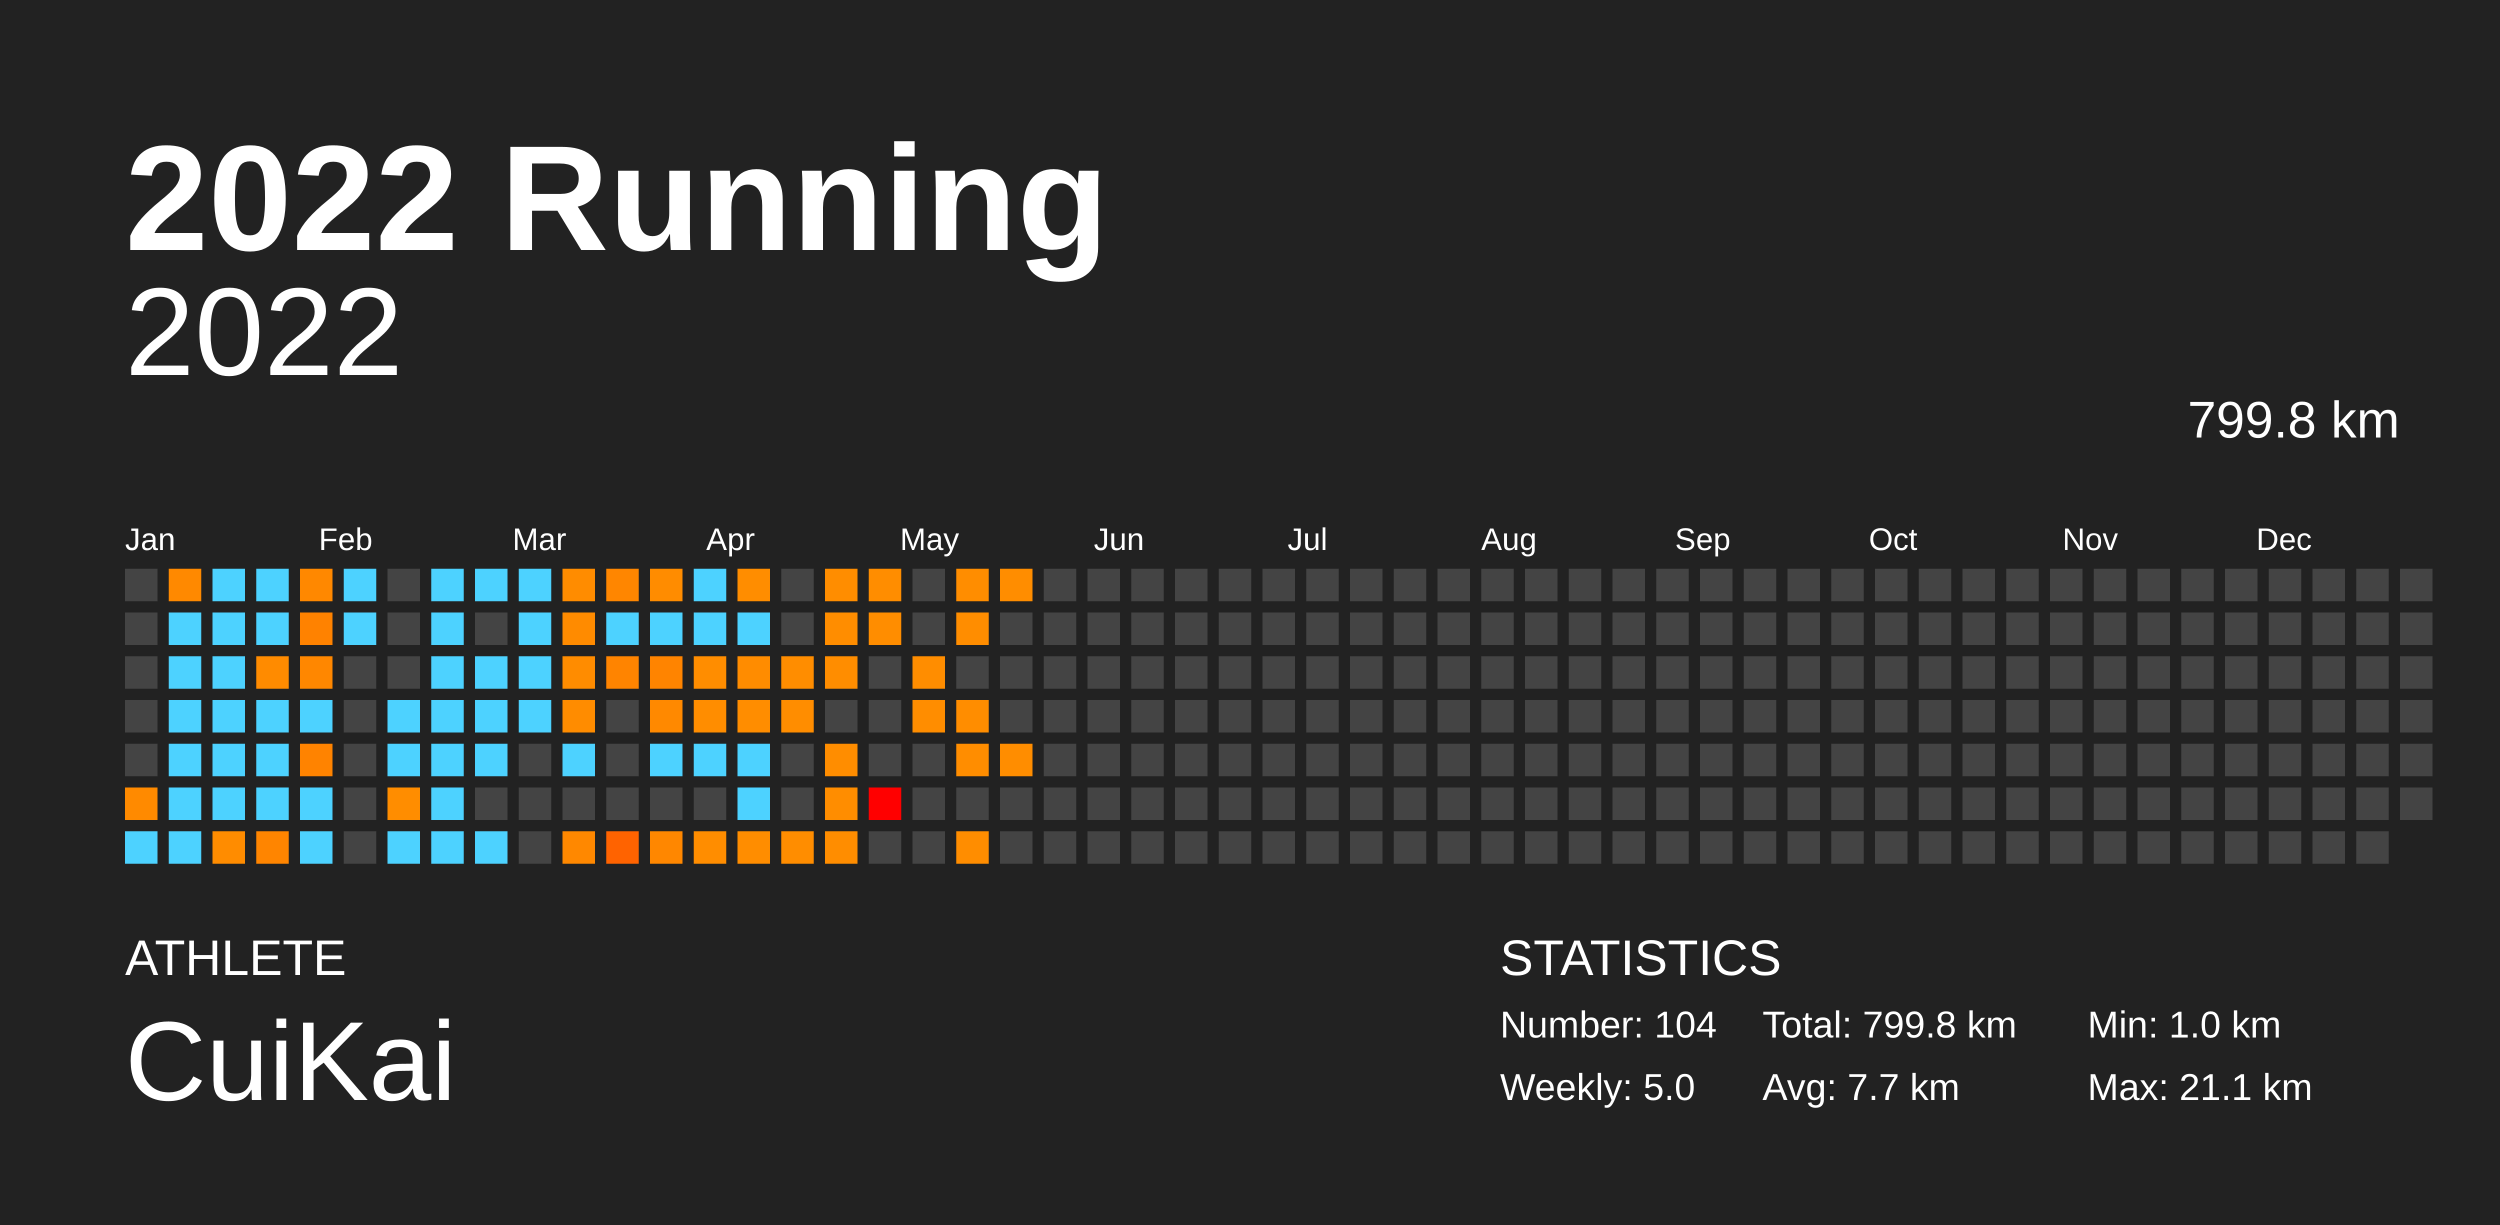
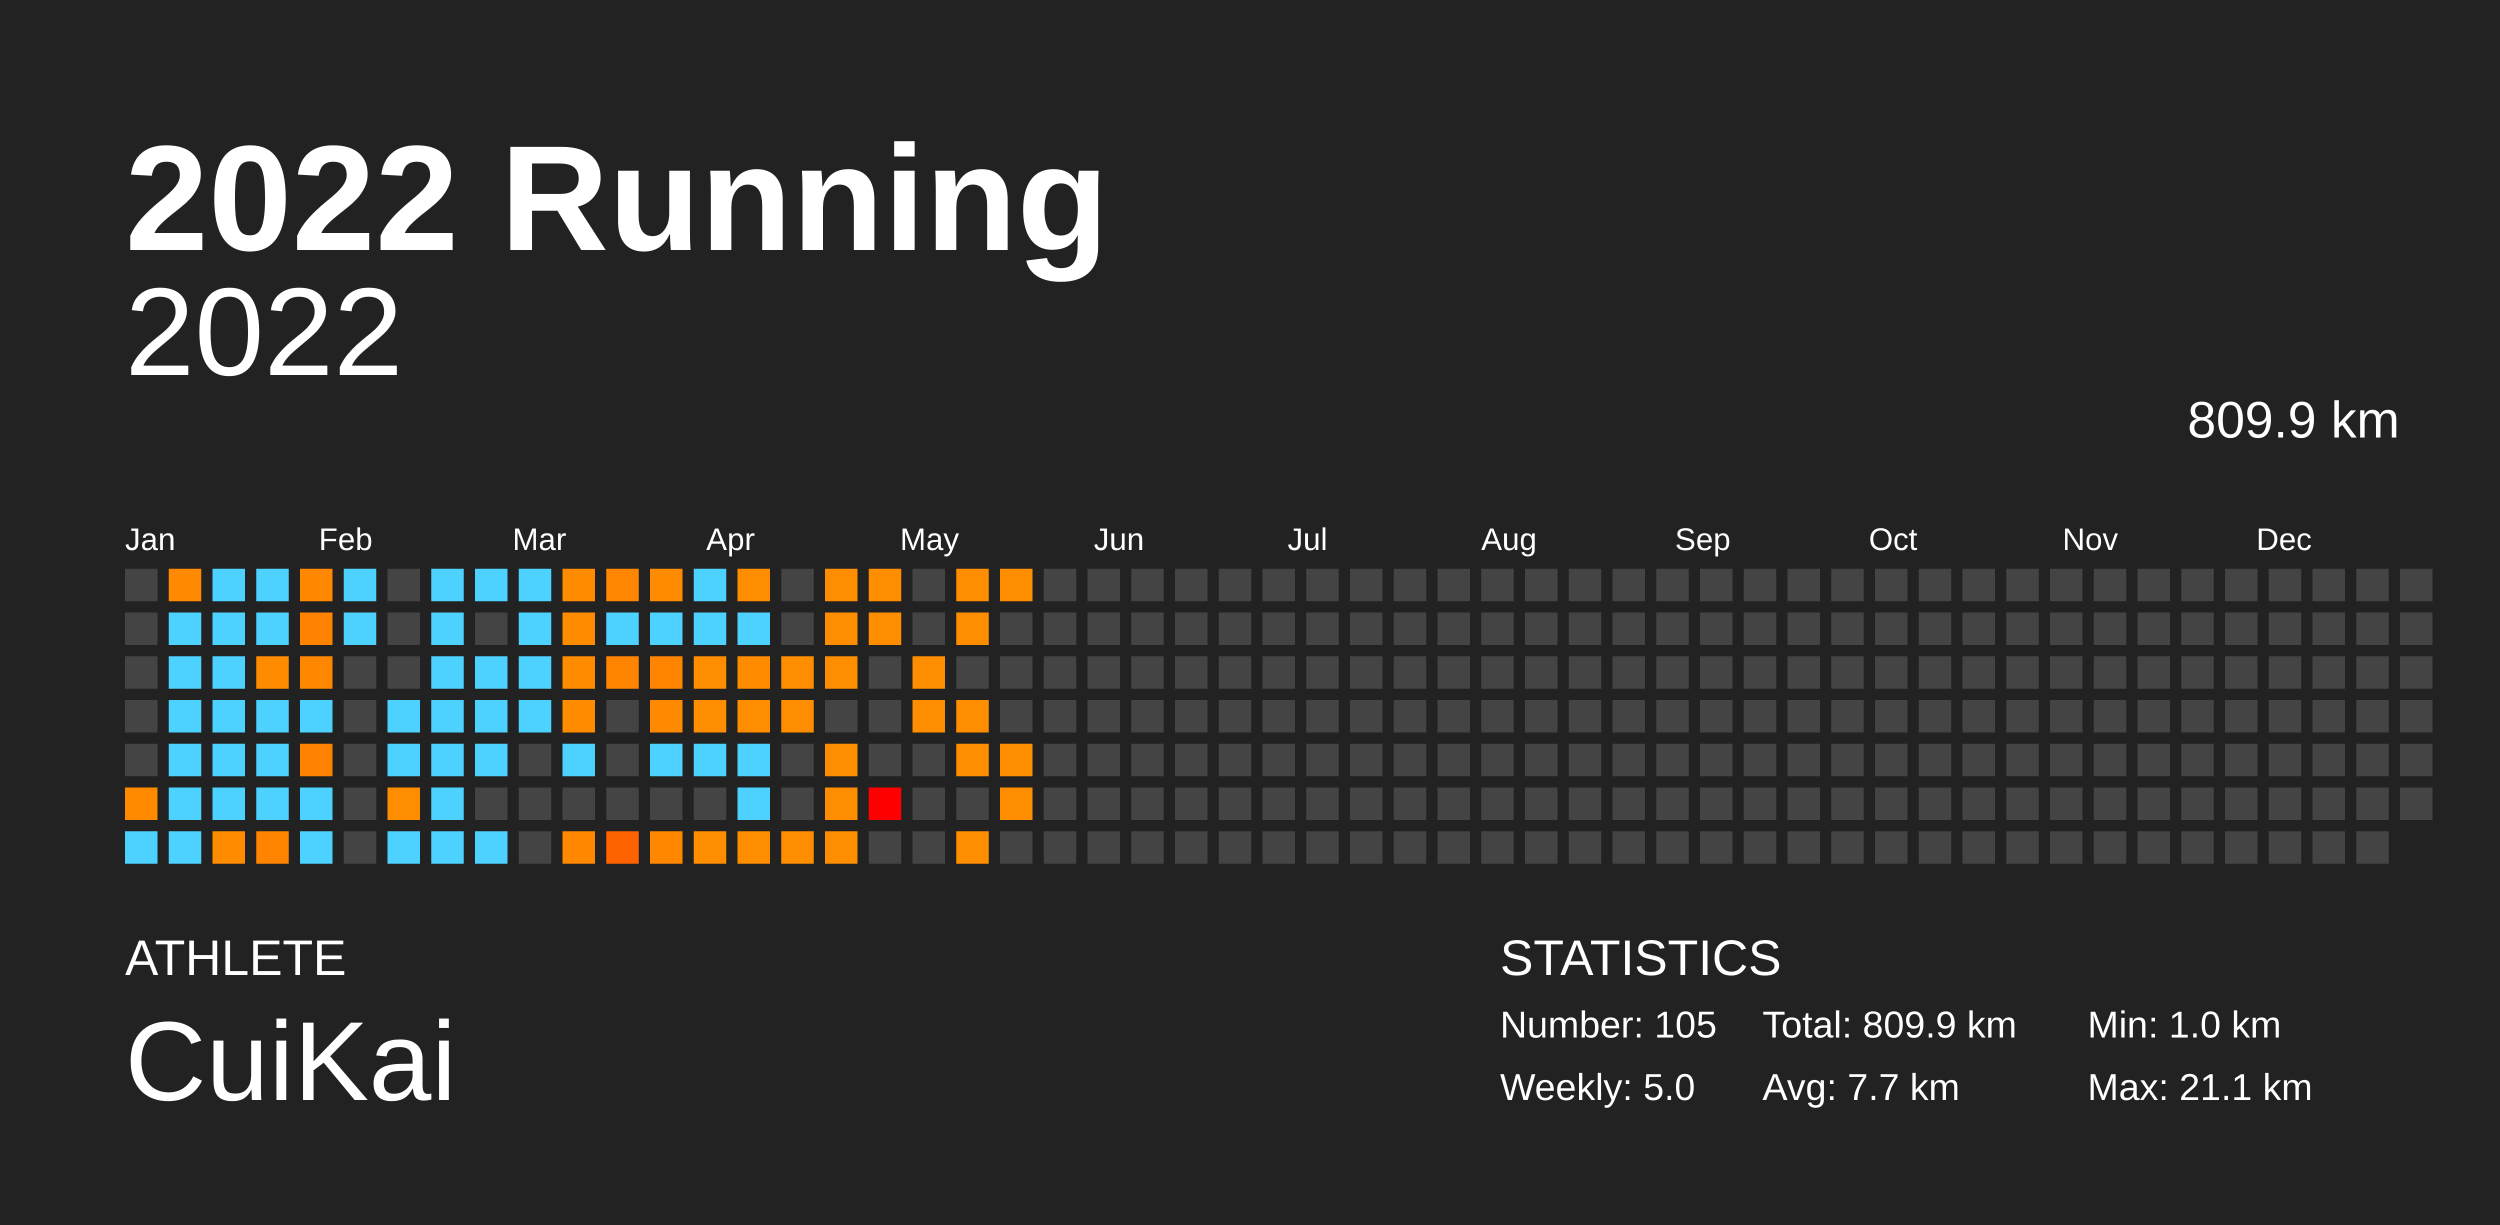
<svg xmlns="http://www.w3.org/2000/svg" baseProfile="full" height="98mm" version="1.1" viewBox="0,0,200,98" width="200mm">
  <defs />
  <rect fill="#222222" height="98" width="200" x="0" y="0" />
  <text fill="#FFFFFF" style="font-size:12px; font-family:Arial; font-weight:bold;" x="10" y="20">2022 Running</text>
  <text fill="#FFFFFF" style="font-size:4px; font-family:Arial" x="10" y="78">ATHLETE</text>
  <text fill="#FFFFFF" style="font-size:9px; font-family:Arial" x="10" y="88">CuiKai</text>
  <text fill="#FFFFFF" style="font-size:4px; font-family:Arial" x="120" y="78">STATISTICS</text>
-   <text fill="#FFFFFF" style="font-size:3px; font-family:Arial" x="120" y="83">Number: 104</text>
+   <text fill="#FFFFFF" style="font-size:3px; font-family:Arial" x="120" y="83">Number: 105</text>
  <text fill="#FFFFFF" style="font-size:3px; font-family:Arial" x="120" y="88">Weekly: 5.0</text>
-   <text fill="#FFFFFF" style="font-size:3px; font-family:Arial" x="141" y="83">Total: 799.8 km</text>
+   <text fill="#FFFFFF" style="font-size:3px; font-family:Arial" x="141" y="83">Total: 809.9 km</text>
  <text fill="#FFFFFF" style="font-size:3px; font-family:Arial" x="141" y="88">Avg: 7.7 km</text>
  <text fill="#FFFFFF" style="font-size:3px; font-family:Arial" x="167" y="83">Min: 1.0 km</text>
  <text fill="#FFFFFF" style="font-size:3px; font-family:Arial" x="167" y="88">Max: 21.1 km</text>
  <text alignment-baseline="hanging" fill="#FFFFFF" style="font-size:10.0px; font-family:Arial;" x="10" y="30">2022</text>
-   <text alignment-baseline="hanging" fill="#FFFFFF" style="font-size:4.125px; font-family:Arial;" x="175" y="35">799.8 km</text>
+   <text alignment-baseline="hanging" fill="#FFFFFF" style="font-size:4.125px; font-family:Arial;" x="175" y="35">809.9 km</text>
  <text fill="#FFFFFF" style="font-size:2.5px; font-family:Arial" x="10.0" y="44">Jan</text>
  <text fill="#FFFFFF" style="font-size:2.5px; font-family:Arial" x="25.5" y="44">Feb</text>
  <text fill="#FFFFFF" style="font-size:2.5px; font-family:Arial" x="41.0" y="44">Mar</text>
  <text fill="#FFFFFF" style="font-size:2.5px; font-family:Arial" x="56.5" y="44">Apr</text>
  <text fill="#FFFFFF" style="font-size:2.5px; font-family:Arial" x="72.0" y="44">May</text>
  <text fill="#FFFFFF" style="font-size:2.5px; font-family:Arial" x="87.5" y="44">Jun</text>
  <text fill="#FFFFFF" style="font-size:2.5px; font-family:Arial" x="103.0" y="44">Jul</text>
  <text fill="#FFFFFF" style="font-size:2.5px; font-family:Arial" x="118.5" y="44">Aug</text>
  <text fill="#FFFFFF" style="font-size:2.5px; font-family:Arial" x="134.0" y="44">Sep</text>
  <text fill="#FFFFFF" style="font-size:2.5px; font-family:Arial" x="149.5" y="44">Oct</text>
  <text fill="#FFFFFF" style="font-size:2.5px; font-family:Arial" x="165.0" y="44">Nov</text>
  <text fill="#FFFFFF" style="font-size:2.5px; font-family:Arial" x="180.5" y="44">Dec</text>
  <rect fill="#444444" height="2.6" width="2.6" x="10.0" y="45.5" />
  <rect fill="#444444" height="2.6" width="2.6" x="10.0" y="49.0" />
  <rect fill="#444444" height="2.6" width="2.6" x="10.0" y="52.5" />
  <rect fill="#444444" height="2.6" width="2.6" x="10.0" y="56.0" />
  <rect fill="#444444" height="2.6" width="2.6" x="10.0" y="59.5" />
  <rect fill="#ff8a00" height="2.6" width="2.6" x="10.0" y="63.0" />
  <rect fill="#4dd2ff" height="2.6" width="2.6" x="10.0" y="66.5" />
  <rect fill="#ff8900" height="2.6" width="2.6" x="13.5" y="45.5" />
  <rect fill="#4dd2ff" height="2.6" width="2.6" x="13.5" y="49.0" />
  <rect fill="#4dd2ff" height="2.6" width="2.6" x="13.5" y="52.5" />
  <rect fill="#4dd2ff" height="2.6" width="2.6" x="13.5" y="56.0" />
  <rect fill="#4dd2ff" height="2.6" width="2.6" x="13.5" y="59.5" />
  <rect fill="#4dd2ff" height="2.6" width="2.6" x="13.5" y="63.0" />
  <rect fill="#4dd2ff" height="2.6" width="2.6" x="13.5" y="66.5" />
  <rect fill="#4dd2ff" height="2.6" width="2.6" x="17.0" y="45.5" />
  <rect fill="#4dd2ff" height="2.6" width="2.6" x="17.0" y="49.0" />
  <rect fill="#4dd2ff" height="2.6" width="2.6" x="17.0" y="52.5" />
  <rect fill="#4dd2ff" height="2.6" width="2.6" x="17.0" y="56.0" />
  <rect fill="#4dd2ff" height="2.6" width="2.6" x="17.0" y="59.5" />
  <rect fill="#4dd2ff" height="2.6" width="2.6" x="17.0" y="63.0" />
  <rect fill="#ff8c00" height="2.6" width="2.6" x="17.0" y="66.5" />
  <rect fill="#4dd2ff" height="2.6" width="2.6" x="20.5" y="45.5" />
  <rect fill="#4dd2ff" height="2.6" width="2.6" x="20.5" y="49.0" />
  <rect fill="#ff8b00" height="2.6" width="2.6" x="20.5" y="52.5" />
  <rect fill="#4dd2ff" height="2.6" width="2.6" x="20.5" y="56.0" />
  <rect fill="#4dd2ff" height="2.6" width="2.6" x="20.5" y="59.5" />
  <rect fill="#4dd2ff" height="2.6" width="2.6" x="20.5" y="63.0" />
  <rect fill="#ff8500" height="2.6" width="2.6" x="20.5" y="66.5" />
  <rect fill="#ff8800" height="2.6" width="2.6" x="24.0" y="45.5" />
  <rect fill="#ff8200" height="2.6" width="2.6" x="24.0" y="49.0" />
  <rect fill="#ff8700" height="2.6" width="2.6" x="24.0" y="52.5" />
  <rect fill="#4dd2ff" height="2.6" width="2.6" x="24.0" y="56.0" />
  <rect fill="#ff8300" height="2.6" width="2.6" x="24.0" y="59.5" />
  <rect fill="#4dd2ff" height="2.6" width="2.6" x="24.0" y="63.0" />
  <rect fill="#4dd2ff" height="2.6" width="2.6" x="24.0" y="66.5" />
  <rect fill="#4dd2ff" height="2.6" width="2.6" x="27.5" y="45.5" />
  <rect fill="#4dd2ff" height="2.6" width="2.6" x="27.5" y="49.0" />
  <rect fill="#444444" height="2.6" width="2.6" x="27.5" y="52.5" />
  <rect fill="#444444" height="2.6" width="2.6" x="27.5" y="56.0" />
  <rect fill="#444444" height="2.6" width="2.6" x="27.5" y="59.5" />
  <rect fill="#444444" height="2.6" width="2.6" x="27.5" y="63.0" />
  <rect fill="#444444" height="2.6" width="2.6" x="27.5" y="66.5" />
  <rect fill="#444444" height="2.6" width="2.6" x="31.0" y="45.5" />
  <rect fill="#444444" height="2.6" width="2.6" x="31.0" y="49.0" />
  <rect fill="#444444" height="2.6" width="2.6" x="31.0" y="52.5" />
  <rect fill="#4dd2ff" height="2.6" width="2.6" x="31.0" y="56.0" />
  <rect fill="#4dd2ff" height="2.6" width="2.6" x="31.0" y="59.5" />
  <rect fill="#ff8d00" height="2.6" width="2.6" x="31.0" y="63.0" />
  <rect fill="#4dd2ff" height="2.6" width="2.6" x="31.0" y="66.5" />
  <rect fill="#4dd2ff" height="2.6" width="2.6" x="34.5" y="45.5" />
  <rect fill="#4dd2ff" height="2.6" width="2.6" x="34.5" y="49.0" />
  <rect fill="#4dd2ff" height="2.6" width="2.6" x="34.5" y="52.5" />
  <rect fill="#4dd2ff" height="2.6" width="2.6" x="34.5" y="56.0" />
  <rect fill="#4dd2ff" height="2.6" width="2.6" x="34.5" y="59.5" />
  <rect fill="#4dd2ff" height="2.6" width="2.6" x="34.5" y="63.0" />
  <rect fill="#4dd2ff" height="2.6" width="2.6" x="34.5" y="66.5" />
  <rect fill="#4dd2ff" height="2.6" width="2.6" x="38.0" y="45.5" />
  <rect fill="#444444" height="2.6" width="2.6" x="38.0" y="49.0" />
  <rect fill="#4dd2ff" height="2.6" width="2.6" x="38.0" y="52.5" />
  <rect fill="#4dd2ff" height="2.6" width="2.6" x="38.0" y="56.0" />
  <rect fill="#4dd2ff" height="2.6" width="2.6" x="38.0" y="59.5" />
  <rect fill="#444444" height="2.6" width="2.6" x="38.0" y="63.0" />
  <rect fill="#4dd2ff" height="2.6" width="2.6" x="38.0" y="66.5" />
  <rect fill="#4dd2ff" height="2.6" width="2.6" x="41.5" y="45.5" />
  <rect fill="#4dd2ff" height="2.6" width="2.6" x="41.5" y="49.0" />
  <rect fill="#4dd2ff" height="2.6" width="2.6" x="41.5" y="52.5" />
  <rect fill="#4dd2ff" height="2.6" width="2.6" x="41.5" y="56.0" />
  <rect fill="#444444" height="2.6" width="2.6" x="41.5" y="59.5" />
  <rect fill="#444444" height="2.6" width="2.6" x="41.5" y="63.0" />
  <rect fill="#444444" height="2.6" width="2.6" x="41.5" y="66.5" />
  <rect fill="#ff8c00" height="2.6" width="2.6" x="45.0" y="45.5" />
  <rect fill="#ff8b00" height="2.6" width="2.6" x="45.0" y="49.0" />
  <rect fill="#ff8c00" height="2.6" width="2.6" x="45.0" y="52.5" />
  <rect fill="#ff8c00" height="2.6" width="2.6" x="45.0" y="56.0" />
  <rect fill="#4dd2ff" height="2.6" width="2.6" x="45.0" y="59.5" />
  <rect fill="#444444" height="2.6" width="2.6" x="45.0" y="63.0" />
  <rect fill="#ff8800" height="2.6" width="2.6" x="45.0" y="66.5" />
  <rect fill="#ff8600" height="2.6" width="2.6" x="48.5" y="45.5" />
  <rect fill="#4dd2ff" height="2.6" width="2.6" x="48.5" y="49.0" />
  <rect fill="#ff8400" height="2.6" width="2.6" x="48.5" y="52.5" />
  <rect fill="#444444" height="2.6" width="2.6" x="48.5" y="56.0" />
  <rect fill="#444444" height="2.6" width="2.6" x="48.5" y="59.5" />
  <rect fill="#444444" height="2.6" width="2.6" x="48.5" y="63.0" />
  <rect fill="#ff6300" height="2.6" width="2.6" x="48.5" y="66.5" />
  <rect fill="#ff8c00" height="2.6" width="2.6" x="52.0" y="45.5" />
  <rect fill="#4dd2ff" height="2.6" width="2.6" x="52.0" y="49.0" />
  <rect fill="#ff8400" height="2.6" width="2.6" x="52.0" y="52.5" />
  <rect fill="#ff8900" height="2.6" width="2.6" x="52.0" y="56.0" />
  <rect fill="#4dd2ff" height="2.6" width="2.6" x="52.0" y="59.5" />
  <rect fill="#444444" height="2.6" width="2.6" x="52.0" y="63.0" />
  <rect fill="#ff8700" height="2.6" width="2.6" x="52.0" y="66.5" />
  <rect fill="#4dd2ff" height="2.6" width="2.6" x="55.5" y="45.5" />
  <rect fill="#4dd2ff" height="2.6" width="2.6" x="55.5" y="49.0" />
  <rect fill="#ff8d00" height="2.6" width="2.6" x="55.5" y="52.5" />
  <rect fill="#ff8d00" height="2.6" width="2.6" x="55.5" y="56.0" />
  <rect fill="#4dd2ff" height="2.6" width="2.6" x="55.5" y="59.5" />
  <rect fill="#444444" height="2.6" width="2.6" x="55.5" y="63.0" />
  <rect fill="#ff8d00" height="2.6" width="2.6" x="55.5" y="66.5" />
  <rect fill="#ff8d00" height="2.6" width="2.6" x="59.0" y="45.5" />
  <rect fill="#4dd2ff" height="2.6" width="2.6" x="59.0" y="49.0" />
  <rect fill="#ff8c00" height="2.6" width="2.6" x="59.0" y="52.5" />
  <rect fill="#ff8d00" height="2.6" width="2.6" x="59.0" y="56.0" />
  <rect fill="#4dd2ff" height="2.6" width="2.6" x="59.0" y="59.5" />
  <rect fill="#4dd2ff" height="2.6" width="2.6" x="59.0" y="63.0" />
  <rect fill="#ff8d00" height="2.6" width="2.6" x="59.0" y="66.5" />
  <rect fill="#444444" height="2.6" width="2.6" x="62.5" y="45.5" />
  <rect fill="#444444" height="2.6" width="2.6" x="62.5" y="49.0" />
  <rect fill="#ff8d00" height="2.6" width="2.6" x="62.5" y="52.5" />
  <rect fill="#ff8d00" height="2.6" width="2.6" x="62.5" y="56.0" />
  <rect fill="#444444" height="2.6" width="2.6" x="62.5" y="59.5" />
  <rect fill="#444444" height="2.6" width="2.6" x="62.5" y="63.0" />
  <rect fill="#ff8d00" height="2.6" width="2.6" x="62.5" y="66.5" />
  <rect fill="#ff8d00" height="2.6" width="2.6" x="66.0" y="45.5" />
  <rect fill="#ff8d00" height="2.6" width="2.6" x="66.0" y="49.0" />
  <rect fill="#ff8d00" height="2.6" width="2.6" x="66.0" y="52.5" />
  <rect fill="#444444" height="2.6" width="2.6" x="66.0" y="56.0" />
  <rect fill="#ff8d00" height="2.6" width="2.6" x="66.0" y="59.5" />
  <rect fill="#ff8d00" height="2.6" width="2.6" x="66.0" y="63.0" />
  <rect fill="#ff8d00" height="2.6" width="2.6" x="66.0" y="66.5" />
  <rect fill="#ff8d00" height="2.6" width="2.6" x="69.5" y="45.5" />
  <rect fill="#ff8d00" height="2.6" width="2.6" x="69.5" y="49.0" />
  <rect fill="#444444" height="2.6" width="2.6" x="69.5" y="52.5" />
  <rect fill="#444444" height="2.6" width="2.6" x="69.5" y="56.0" />
  <rect fill="#444444" height="2.6" width="2.6" x="69.5" y="59.5" />
  <rect fill="red" height="2.6" width="2.6" x="69.5" y="63.0" />
  <rect fill="#444444" height="2.6" width="2.6" x="69.5" y="66.5" />
  <rect fill="#444444" height="2.6" width="2.6" x="73.0" y="45.5" />
  <rect fill="#444444" height="2.6" width="2.6" x="73.0" y="49.0" />
  <rect fill="#ff8d00" height="2.6" width="2.6" x="73.0" y="52.5" />
  <rect fill="#ff8d00" height="2.6" width="2.6" x="73.0" y="56.0" />
  <rect fill="#444444" height="2.6" width="2.6" x="73.0" y="59.5" />
  <rect fill="#444444" height="2.6" width="2.6" x="73.0" y="63.0" />
  <rect fill="#444444" height="2.6" width="2.6" x="73.0" y="66.5" />
  <rect fill="#ff8d00" height="2.6" width="2.6" x="76.5" y="45.5" />
  <rect fill="#ff8d00" height="2.6" width="2.6" x="76.5" y="49.0" />
  <rect fill="#444444" height="2.6" width="2.6" x="76.5" y="52.5" />
  <rect fill="#ff8d00" height="2.6" width="2.6" x="76.5" y="56.0" />
  <rect fill="#ff8d00" height="2.6" width="2.6" x="76.5" y="59.5" />
  <rect fill="#444444" height="2.6" width="2.6" x="76.5" y="63.0" />
  <rect fill="#ff8d00" height="2.6" width="2.6" x="76.5" y="66.5" />
  <rect fill="#ff8d00" height="2.6" width="2.6" x="80.0" y="45.5" />
  <rect fill="#444444" height="2.6" width="2.6" x="80.0" y="49.0" />
  <rect fill="#444444" height="2.6" width="2.6" x="80.0" y="52.5" />
  <rect fill="#444444" height="2.6" width="2.6" x="80.0" y="56.0" />
  <rect fill="#ff8d00" height="2.6" width="2.6" x="80.0" y="59.5" />
-   <rect fill="#444444" height="2.6" width="2.6" x="80.0" y="63.0" />
+   <rect fill="#ff8d00" height="2.6" width="2.6" x="80.0" y="63.0" />
  <rect fill="#444444" height="2.6" width="2.6" x="80.0" y="66.5" />
  <rect fill="#444444" height="2.6" width="2.6" x="83.5" y="45.5" />
  <rect fill="#444444" height="2.6" width="2.6" x="83.5" y="49.0" />
  <rect fill="#444444" height="2.6" width="2.6" x="83.5" y="52.5" />
  <rect fill="#444444" height="2.6" width="2.6" x="83.5" y="56.0" />
  <rect fill="#444444" height="2.6" width="2.6" x="83.5" y="59.5" />
  <rect fill="#444444" height="2.6" width="2.6" x="83.5" y="63.0" />
  <rect fill="#444444" height="2.6" width="2.6" x="83.5" y="66.5" />
  <rect fill="#444444" height="2.6" width="2.6" x="87.0" y="45.5" />
  <rect fill="#444444" height="2.6" width="2.6" x="87.0" y="49.0" />
  <rect fill="#444444" height="2.6" width="2.6" x="87.0" y="52.5" />
  <rect fill="#444444" height="2.6" width="2.6" x="87.0" y="56.0" />
  <rect fill="#444444" height="2.6" width="2.6" x="87.0" y="59.5" />
  <rect fill="#444444" height="2.6" width="2.6" x="87.0" y="63.0" />
  <rect fill="#444444" height="2.6" width="2.6" x="87.0" y="66.5" />
  <rect fill="#444444" height="2.6" width="2.6" x="90.5" y="45.5" />
  <rect fill="#444444" height="2.6" width="2.6" x="90.5" y="49.0" />
  <rect fill="#444444" height="2.6" width="2.6" x="90.5" y="52.5" />
  <rect fill="#444444" height="2.6" width="2.6" x="90.5" y="56.0" />
  <rect fill="#444444" height="2.6" width="2.6" x="90.5" y="59.5" />
  <rect fill="#444444" height="2.6" width="2.6" x="90.5" y="63.0" />
  <rect fill="#444444" height="2.6" width="2.6" x="90.5" y="66.5" />
  <rect fill="#444444" height="2.6" width="2.6" x="94.0" y="45.5" />
  <rect fill="#444444" height="2.6" width="2.6" x="94.0" y="49.0" />
  <rect fill="#444444" height="2.6" width="2.6" x="94.0" y="52.5" />
  <rect fill="#444444" height="2.6" width="2.6" x="94.0" y="56.0" />
  <rect fill="#444444" height="2.6" width="2.6" x="94.0" y="59.5" />
  <rect fill="#444444" height="2.6" width="2.6" x="94.0" y="63.0" />
  <rect fill="#444444" height="2.6" width="2.6" x="94.0" y="66.5" />
  <rect fill="#444444" height="2.6" width="2.6" x="97.5" y="45.5" />
  <rect fill="#444444" height="2.6" width="2.6" x="97.5" y="49.0" />
  <rect fill="#444444" height="2.6" width="2.6" x="97.5" y="52.5" />
  <rect fill="#444444" height="2.6" width="2.6" x="97.5" y="56.0" />
  <rect fill="#444444" height="2.6" width="2.6" x="97.5" y="59.5" />
  <rect fill="#444444" height="2.6" width="2.6" x="97.5" y="63.0" />
  <rect fill="#444444" height="2.6" width="2.6" x="97.5" y="66.5" />
  <rect fill="#444444" height="2.6" width="2.6" x="101.0" y="45.5" />
  <rect fill="#444444" height="2.6" width="2.6" x="101.0" y="49.0" />
  <rect fill="#444444" height="2.6" width="2.6" x="101.0" y="52.5" />
  <rect fill="#444444" height="2.6" width="2.6" x="101.0" y="56.0" />
  <rect fill="#444444" height="2.6" width="2.6" x="101.0" y="59.5" />
  <rect fill="#444444" height="2.6" width="2.6" x="101.0" y="63.0" />
  <rect fill="#444444" height="2.6" width="2.6" x="101.0" y="66.5" />
  <rect fill="#444444" height="2.6" width="2.6" x="104.5" y="45.5" />
  <rect fill="#444444" height="2.6" width="2.6" x="104.5" y="49.0" />
  <rect fill="#444444" height="2.6" width="2.6" x="104.5" y="52.5" />
  <rect fill="#444444" height="2.6" width="2.6" x="104.5" y="56.0" />
  <rect fill="#444444" height="2.6" width="2.6" x="104.5" y="59.5" />
  <rect fill="#444444" height="2.6" width="2.6" x="104.5" y="63.0" />
  <rect fill="#444444" height="2.6" width="2.6" x="104.5" y="66.5" />
  <rect fill="#444444" height="2.6" width="2.6" x="108.0" y="45.5" />
  <rect fill="#444444" height="2.6" width="2.6" x="108.0" y="49.0" />
  <rect fill="#444444" height="2.6" width="2.6" x="108.0" y="52.5" />
  <rect fill="#444444" height="2.6" width="2.6" x="108.0" y="56.0" />
  <rect fill="#444444" height="2.6" width="2.6" x="108.0" y="59.5" />
  <rect fill="#444444" height="2.6" width="2.6" x="108.0" y="63.0" />
  <rect fill="#444444" height="2.6" width="2.6" x="108.0" y="66.5" />
  <rect fill="#444444" height="2.6" width="2.6" x="111.5" y="45.5" />
  <rect fill="#444444" height="2.6" width="2.6" x="111.5" y="49.0" />
  <rect fill="#444444" height="2.6" width="2.6" x="111.5" y="52.5" />
  <rect fill="#444444" height="2.6" width="2.6" x="111.5" y="56.0" />
  <rect fill="#444444" height="2.6" width="2.6" x="111.5" y="59.5" />
  <rect fill="#444444" height="2.6" width="2.6" x="111.5" y="63.0" />
  <rect fill="#444444" height="2.6" width="2.6" x="111.5" y="66.5" />
  <rect fill="#444444" height="2.6" width="2.6" x="115.0" y="45.5" />
  <rect fill="#444444" height="2.6" width="2.6" x="115.0" y="49.0" />
  <rect fill="#444444" height="2.6" width="2.6" x="115.0" y="52.5" />
  <rect fill="#444444" height="2.6" width="2.6" x="115.0" y="56.0" />
  <rect fill="#444444" height="2.6" width="2.6" x="115.0" y="59.5" />
  <rect fill="#444444" height="2.6" width="2.6" x="115.0" y="63.0" />
  <rect fill="#444444" height="2.6" width="2.6" x="115.0" y="66.5" />
  <rect fill="#444444" height="2.6" width="2.6" x="118.5" y="45.5" />
  <rect fill="#444444" height="2.6" width="2.6" x="118.5" y="49.0" />
  <rect fill="#444444" height="2.6" width="2.6" x="118.5" y="52.5" />
  <rect fill="#444444" height="2.6" width="2.6" x="118.5" y="56.0" />
  <rect fill="#444444" height="2.6" width="2.6" x="118.5" y="59.5" />
  <rect fill="#444444" height="2.6" width="2.6" x="118.5" y="63.0" />
  <rect fill="#444444" height="2.6" width="2.6" x="118.5" y="66.5" />
  <rect fill="#444444" height="2.6" width="2.6" x="122.0" y="45.5" />
  <rect fill="#444444" height="2.6" width="2.6" x="122.0" y="49.0" />
  <rect fill="#444444" height="2.6" width="2.6" x="122.0" y="52.5" />
  <rect fill="#444444" height="2.6" width="2.6" x="122.0" y="56.0" />
  <rect fill="#444444" height="2.6" width="2.6" x="122.0" y="59.5" />
  <rect fill="#444444" height="2.6" width="2.6" x="122.0" y="63.0" />
  <rect fill="#444444" height="2.6" width="2.6" x="122.0" y="66.5" />
  <rect fill="#444444" height="2.6" width="2.6" x="125.5" y="45.5" />
  <rect fill="#444444" height="2.6" width="2.6" x="125.5" y="49.0" />
  <rect fill="#444444" height="2.6" width="2.6" x="125.5" y="52.5" />
  <rect fill="#444444" height="2.6" width="2.6" x="125.5" y="56.0" />
  <rect fill="#444444" height="2.6" width="2.6" x="125.5" y="59.5" />
  <rect fill="#444444" height="2.6" width="2.6" x="125.5" y="63.0" />
  <rect fill="#444444" height="2.6" width="2.6" x="125.5" y="66.5" />
  <rect fill="#444444" height="2.6" width="2.6" x="129.0" y="45.5" />
  <rect fill="#444444" height="2.6" width="2.6" x="129.0" y="49.0" />
  <rect fill="#444444" height="2.6" width="2.6" x="129.0" y="52.5" />
  <rect fill="#444444" height="2.6" width="2.6" x="129.0" y="56.0" />
  <rect fill="#444444" height="2.6" width="2.6" x="129.0" y="59.5" />
  <rect fill="#444444" height="2.6" width="2.6" x="129.0" y="63.0" />
  <rect fill="#444444" height="2.6" width="2.6" x="129.0" y="66.5" />
  <rect fill="#444444" height="2.6" width="2.6" x="132.5" y="45.5" />
  <rect fill="#444444" height="2.6" width="2.6" x="132.5" y="49.0" />
  <rect fill="#444444" height="2.6" width="2.6" x="132.5" y="52.5" />
  <rect fill="#444444" height="2.6" width="2.6" x="132.5" y="56.0" />
  <rect fill="#444444" height="2.6" width="2.6" x="132.5" y="59.5" />
  <rect fill="#444444" height="2.6" width="2.6" x="132.5" y="63.0" />
  <rect fill="#444444" height="2.6" width="2.6" x="132.5" y="66.5" />
  <rect fill="#444444" height="2.6" width="2.6" x="136.0" y="45.5" />
  <rect fill="#444444" height="2.6" width="2.6" x="136.0" y="49.0" />
  <rect fill="#444444" height="2.6" width="2.6" x="136.0" y="52.5" />
  <rect fill="#444444" height="2.6" width="2.6" x="136.0" y="56.0" />
  <rect fill="#444444" height="2.6" width="2.6" x="136.0" y="59.5" />
  <rect fill="#444444" height="2.6" width="2.6" x="136.0" y="63.0" />
  <rect fill="#444444" height="2.6" width="2.6" x="136.0" y="66.5" />
  <rect fill="#444444" height="2.6" width="2.6" x="139.5" y="45.5" />
  <rect fill="#444444" height="2.6" width="2.6" x="139.5" y="49.0" />
  <rect fill="#444444" height="2.6" width="2.6" x="139.5" y="52.5" />
  <rect fill="#444444" height="2.6" width="2.6" x="139.5" y="56.0" />
  <rect fill="#444444" height="2.6" width="2.6" x="139.5" y="59.5" />
  <rect fill="#444444" height="2.6" width="2.6" x="139.5" y="63.0" />
  <rect fill="#444444" height="2.6" width="2.6" x="139.5" y="66.5" />
  <rect fill="#444444" height="2.6" width="2.6" x="143.0" y="45.5" />
  <rect fill="#444444" height="2.6" width="2.6" x="143.0" y="49.0" />
  <rect fill="#444444" height="2.6" width="2.6" x="143.0" y="52.5" />
  <rect fill="#444444" height="2.6" width="2.6" x="143.0" y="56.0" />
  <rect fill="#444444" height="2.6" width="2.6" x="143.0" y="59.5" />
  <rect fill="#444444" height="2.6" width="2.6" x="143.0" y="63.0" />
  <rect fill="#444444" height="2.6" width="2.6" x="143.0" y="66.5" />
  <rect fill="#444444" height="2.6" width="2.6" x="146.5" y="45.5" />
  <rect fill="#444444" height="2.6" width="2.6" x="146.5" y="49.0" />
  <rect fill="#444444" height="2.6" width="2.6" x="146.5" y="52.5" />
  <rect fill="#444444" height="2.6" width="2.6" x="146.5" y="56.0" />
  <rect fill="#444444" height="2.6" width="2.6" x="146.5" y="59.5" />
  <rect fill="#444444" height="2.6" width="2.6" x="146.5" y="63.0" />
  <rect fill="#444444" height="2.6" width="2.6" x="146.5" y="66.5" />
  <rect fill="#444444" height="2.6" width="2.6" x="150.0" y="45.5" />
  <rect fill="#444444" height="2.6" width="2.6" x="150.0" y="49.0" />
  <rect fill="#444444" height="2.6" width="2.6" x="150.0" y="52.5" />
  <rect fill="#444444" height="2.6" width="2.6" x="150.0" y="56.0" />
  <rect fill="#444444" height="2.6" width="2.6" x="150.0" y="59.5" />
  <rect fill="#444444" height="2.6" width="2.6" x="150.0" y="63.0" />
  <rect fill="#444444" height="2.6" width="2.6" x="150.0" y="66.5" />
  <rect fill="#444444" height="2.6" width="2.6" x="153.5" y="45.5" />
  <rect fill="#444444" height="2.6" width="2.6" x="153.5" y="49.0" />
  <rect fill="#444444" height="2.6" width="2.6" x="153.5" y="52.5" />
  <rect fill="#444444" height="2.6" width="2.6" x="153.5" y="56.0" />
  <rect fill="#444444" height="2.6" width="2.6" x="153.5" y="59.5" />
  <rect fill="#444444" height="2.6" width="2.6" x="153.5" y="63.0" />
  <rect fill="#444444" height="2.6" width="2.6" x="153.5" y="66.5" />
  <rect fill="#444444" height="2.6" width="2.6" x="157.0" y="45.5" />
  <rect fill="#444444" height="2.6" width="2.6" x="157.0" y="49.0" />
  <rect fill="#444444" height="2.6" width="2.6" x="157.0" y="52.5" />
  <rect fill="#444444" height="2.6" width="2.6" x="157.0" y="56.0" />
  <rect fill="#444444" height="2.6" width="2.6" x="157.0" y="59.5" />
  <rect fill="#444444" height="2.6" width="2.6" x="157.0" y="63.0" />
  <rect fill="#444444" height="2.6" width="2.6" x="157.0" y="66.5" />
  <rect fill="#444444" height="2.6" width="2.6" x="160.5" y="45.5" />
  <rect fill="#444444" height="2.6" width="2.6" x="160.5" y="49.0" />
  <rect fill="#444444" height="2.6" width="2.6" x="160.5" y="52.5" />
  <rect fill="#444444" height="2.6" width="2.6" x="160.5" y="56.0" />
  <rect fill="#444444" height="2.6" width="2.6" x="160.5" y="59.5" />
  <rect fill="#444444" height="2.6" width="2.6" x="160.5" y="63.0" />
  <rect fill="#444444" height="2.6" width="2.6" x="160.5" y="66.5" />
  <rect fill="#444444" height="2.6" width="2.6" x="164.0" y="45.5" />
  <rect fill="#444444" height="2.6" width="2.6" x="164.0" y="49.0" />
  <rect fill="#444444" height="2.6" width="2.6" x="164.0" y="52.5" />
  <rect fill="#444444" height="2.6" width="2.6" x="164.0" y="56.0" />
  <rect fill="#444444" height="2.6" width="2.6" x="164.0" y="59.5" />
  <rect fill="#444444" height="2.6" width="2.6" x="164.0" y="63.0" />
  <rect fill="#444444" height="2.6" width="2.6" x="164.0" y="66.5" />
  <rect fill="#444444" height="2.6" width="2.6" x="167.5" y="45.5" />
  <rect fill="#444444" height="2.6" width="2.6" x="167.5" y="49.0" />
  <rect fill="#444444" height="2.6" width="2.6" x="167.5" y="52.5" />
  <rect fill="#444444" height="2.6" width="2.6" x="167.5" y="56.0" />
  <rect fill="#444444" height="2.6" width="2.6" x="167.5" y="59.5" />
  <rect fill="#444444" height="2.6" width="2.6" x="167.5" y="63.0" />
  <rect fill="#444444" height="2.6" width="2.6" x="167.5" y="66.5" />
  <rect fill="#444444" height="2.6" width="2.6" x="171.0" y="45.5" />
  <rect fill="#444444" height="2.6" width="2.6" x="171.0" y="49.0" />
  <rect fill="#444444" height="2.6" width="2.6" x="171.0" y="52.5" />
  <rect fill="#444444" height="2.6" width="2.6" x="171.0" y="56.0" />
  <rect fill="#444444" height="2.6" width="2.6" x="171.0" y="59.5" />
  <rect fill="#444444" height="2.6" width="2.6" x="171.0" y="63.0" />
  <rect fill="#444444" height="2.6" width="2.6" x="171.0" y="66.5" />
  <rect fill="#444444" height="2.6" width="2.6" x="174.5" y="45.5" />
  <rect fill="#444444" height="2.6" width="2.6" x="174.5" y="49.0" />
  <rect fill="#444444" height="2.6" width="2.6" x="174.5" y="52.5" />
  <rect fill="#444444" height="2.6" width="2.6" x="174.5" y="56.0" />
  <rect fill="#444444" height="2.6" width="2.6" x="174.5" y="59.5" />
  <rect fill="#444444" height="2.6" width="2.6" x="174.5" y="63.0" />
  <rect fill="#444444" height="2.6" width="2.6" x="174.5" y="66.5" />
  <rect fill="#444444" height="2.6" width="2.6" x="178.0" y="45.5" />
  <rect fill="#444444" height="2.6" width="2.6" x="178.0" y="49.0" />
  <rect fill="#444444" height="2.6" width="2.6" x="178.0" y="52.5" />
  <rect fill="#444444" height="2.6" width="2.6" x="178.0" y="56.0" />
  <rect fill="#444444" height="2.6" width="2.6" x="178.0" y="59.5" />
  <rect fill="#444444" height="2.6" width="2.6" x="178.0" y="63.0" />
  <rect fill="#444444" height="2.6" width="2.6" x="178.0" y="66.5" />
  <rect fill="#444444" height="2.6" width="2.6" x="181.5" y="45.5" />
  <rect fill="#444444" height="2.6" width="2.6" x="181.5" y="49.0" />
  <rect fill="#444444" height="2.6" width="2.6" x="181.5" y="52.5" />
  <rect fill="#444444" height="2.6" width="2.6" x="181.5" y="56.0" />
  <rect fill="#444444" height="2.6" width="2.6" x="181.5" y="59.5" />
  <rect fill="#444444" height="2.6" width="2.6" x="181.5" y="63.0" />
  <rect fill="#444444" height="2.6" width="2.6" x="181.5" y="66.5" />
  <rect fill="#444444" height="2.6" width="2.6" x="185.0" y="45.5" />
  <rect fill="#444444" height="2.6" width="2.6" x="185.0" y="49.0" />
  <rect fill="#444444" height="2.6" width="2.6" x="185.0" y="52.5" />
  <rect fill="#444444" height="2.6" width="2.6" x="185.0" y="56.0" />
  <rect fill="#444444" height="2.6" width="2.6" x="185.0" y="59.5" />
  <rect fill="#444444" height="2.6" width="2.6" x="185.0" y="63.0" />
  <rect fill="#444444" height="2.6" width="2.6" x="185.0" y="66.5" />
  <rect fill="#444444" height="2.6" width="2.6" x="188.5" y="45.5" />
  <rect fill="#444444" height="2.6" width="2.6" x="188.5" y="49.0" />
  <rect fill="#444444" height="2.6" width="2.6" x="188.5" y="52.5" />
  <rect fill="#444444" height="2.6" width="2.6" x="188.5" y="56.0" />
  <rect fill="#444444" height="2.6" width="2.6" x="188.5" y="59.5" />
  <rect fill="#444444" height="2.6" width="2.6" x="188.5" y="63.0" />
  <rect fill="#444444" height="2.6" width="2.6" x="188.5" y="66.5" />
  <rect fill="#444444" height="2.6" width="2.6" x="192.0" y="45.5" />
  <rect fill="#444444" height="2.6" width="2.6" x="192.0" y="49.0" />
  <rect fill="#444444" height="2.6" width="2.6" x="192.0" y="52.5" />
  <rect fill="#444444" height="2.6" width="2.6" x="192.0" y="56.0" />
  <rect fill="#444444" height="2.6" width="2.6" x="192.0" y="59.5" />
  <rect fill="#444444" height="2.6" width="2.6" x="192.0" y="63.0" />
</svg>
